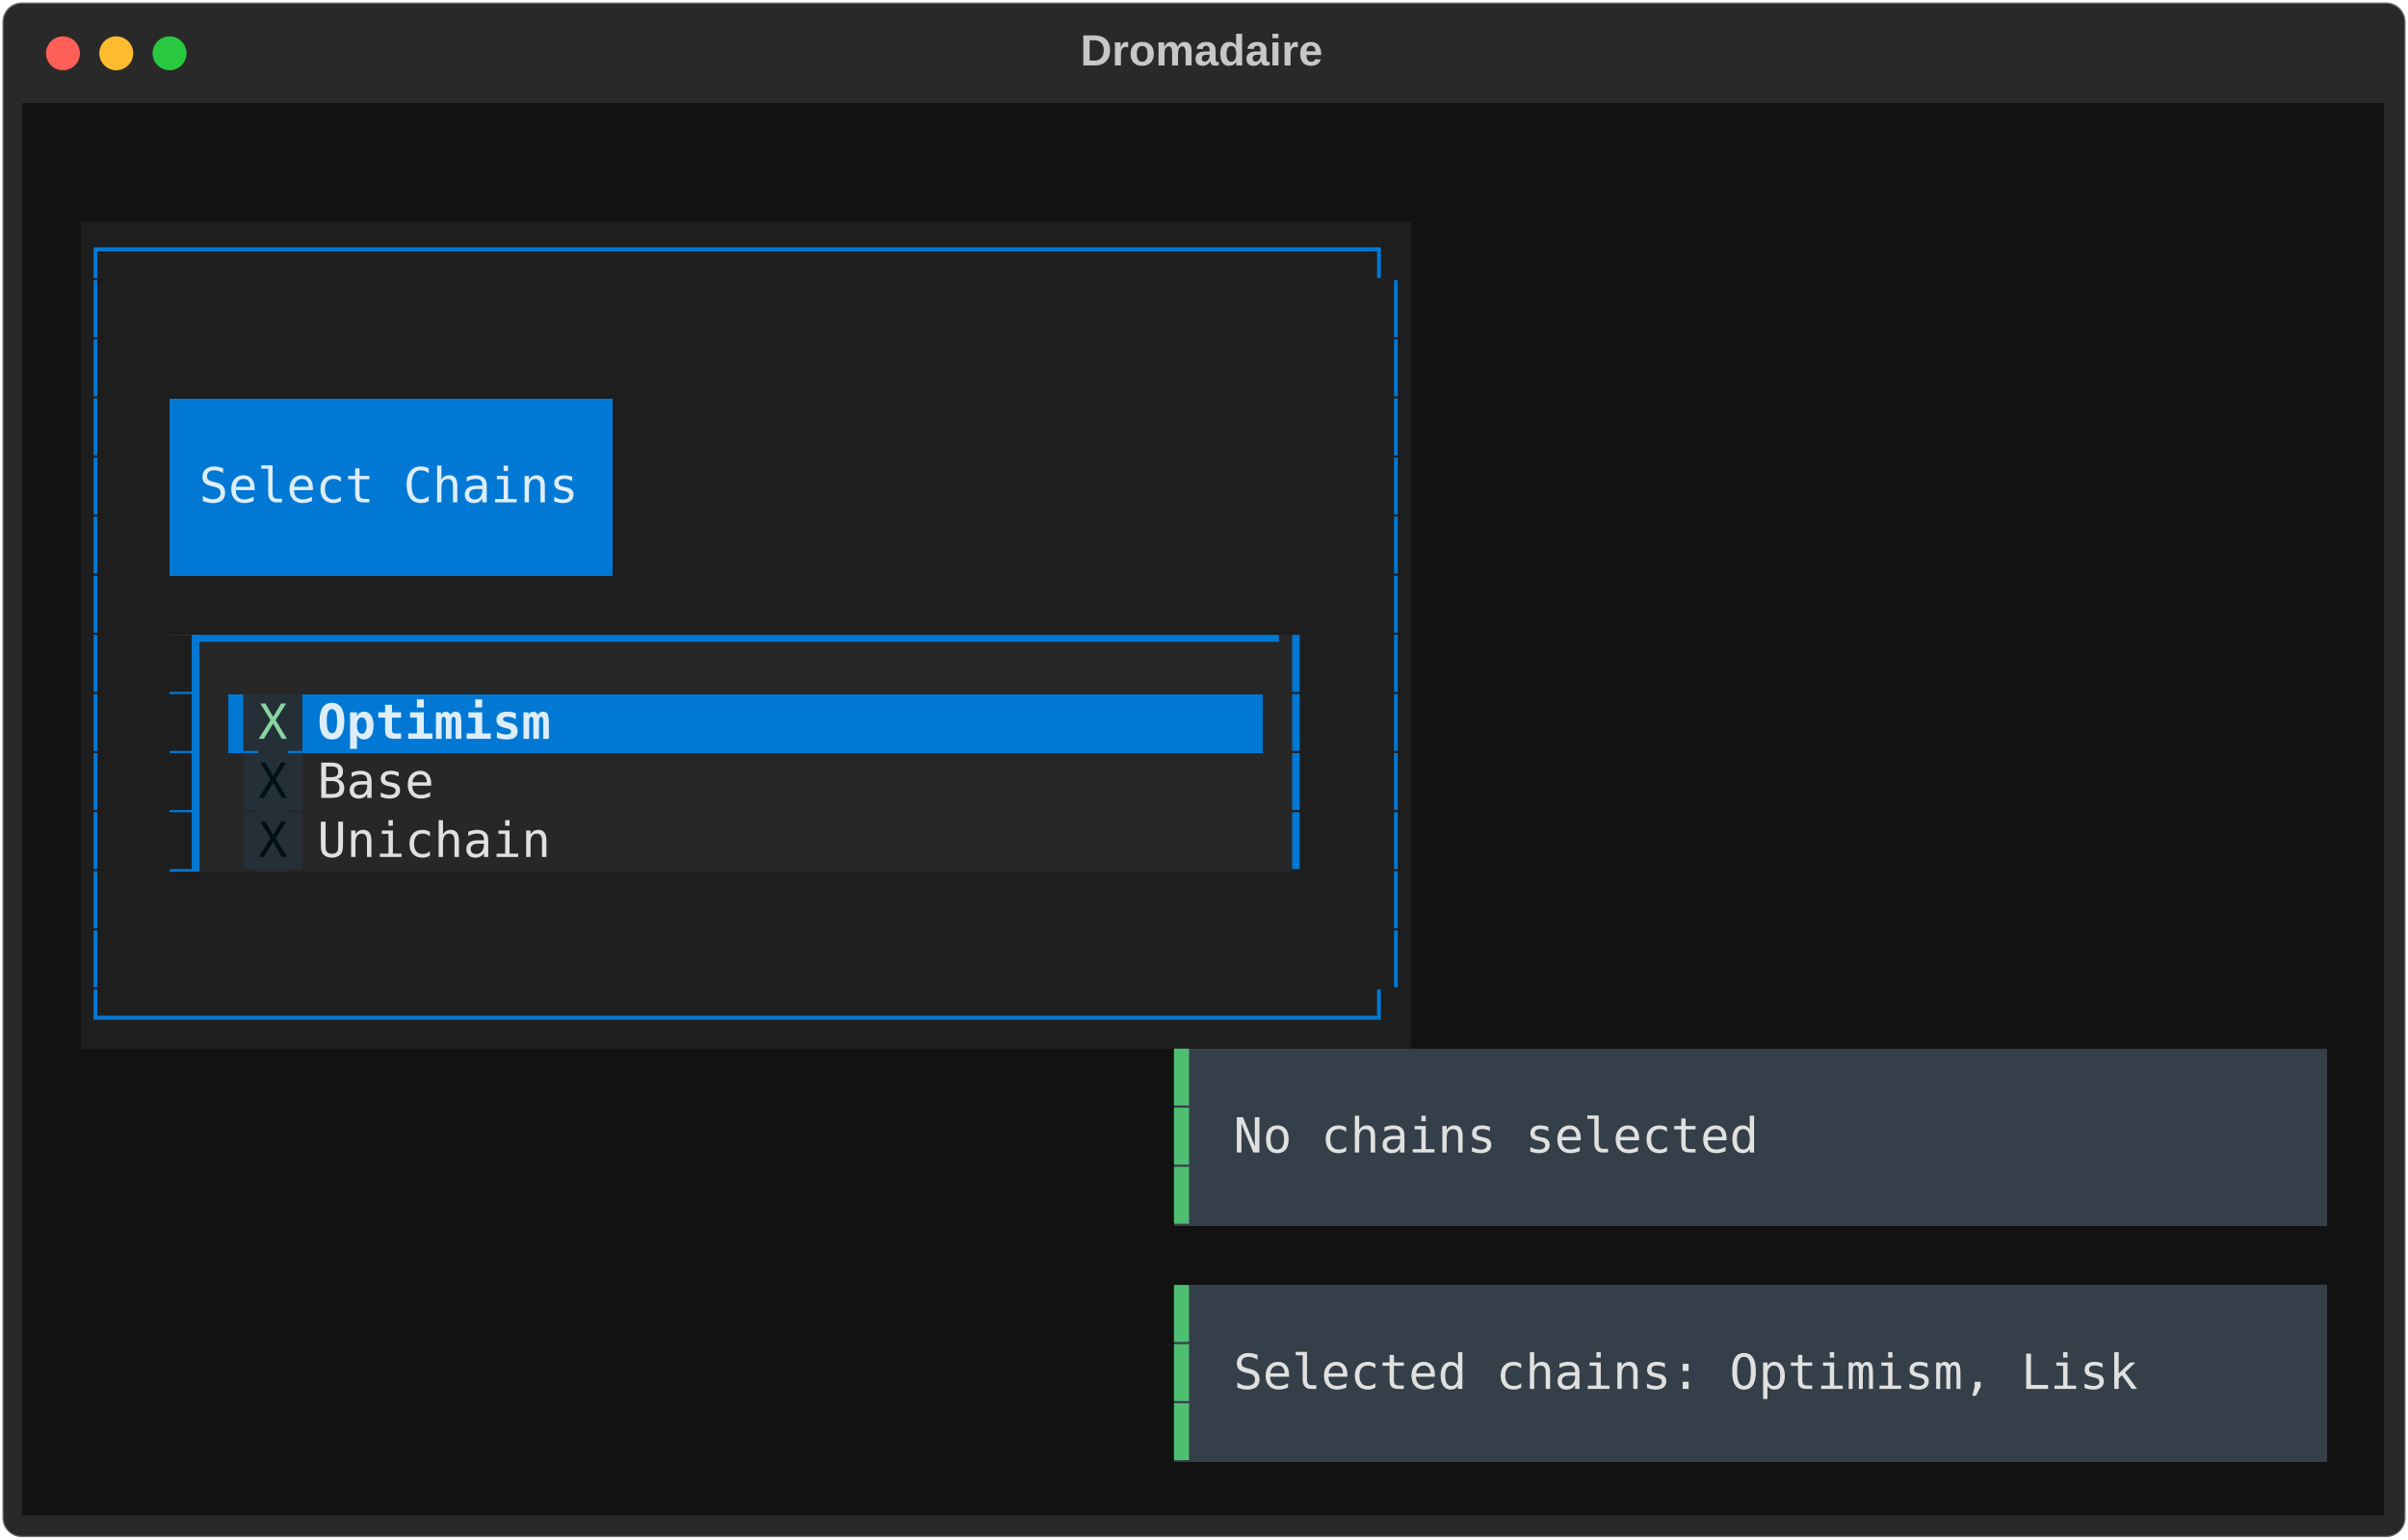
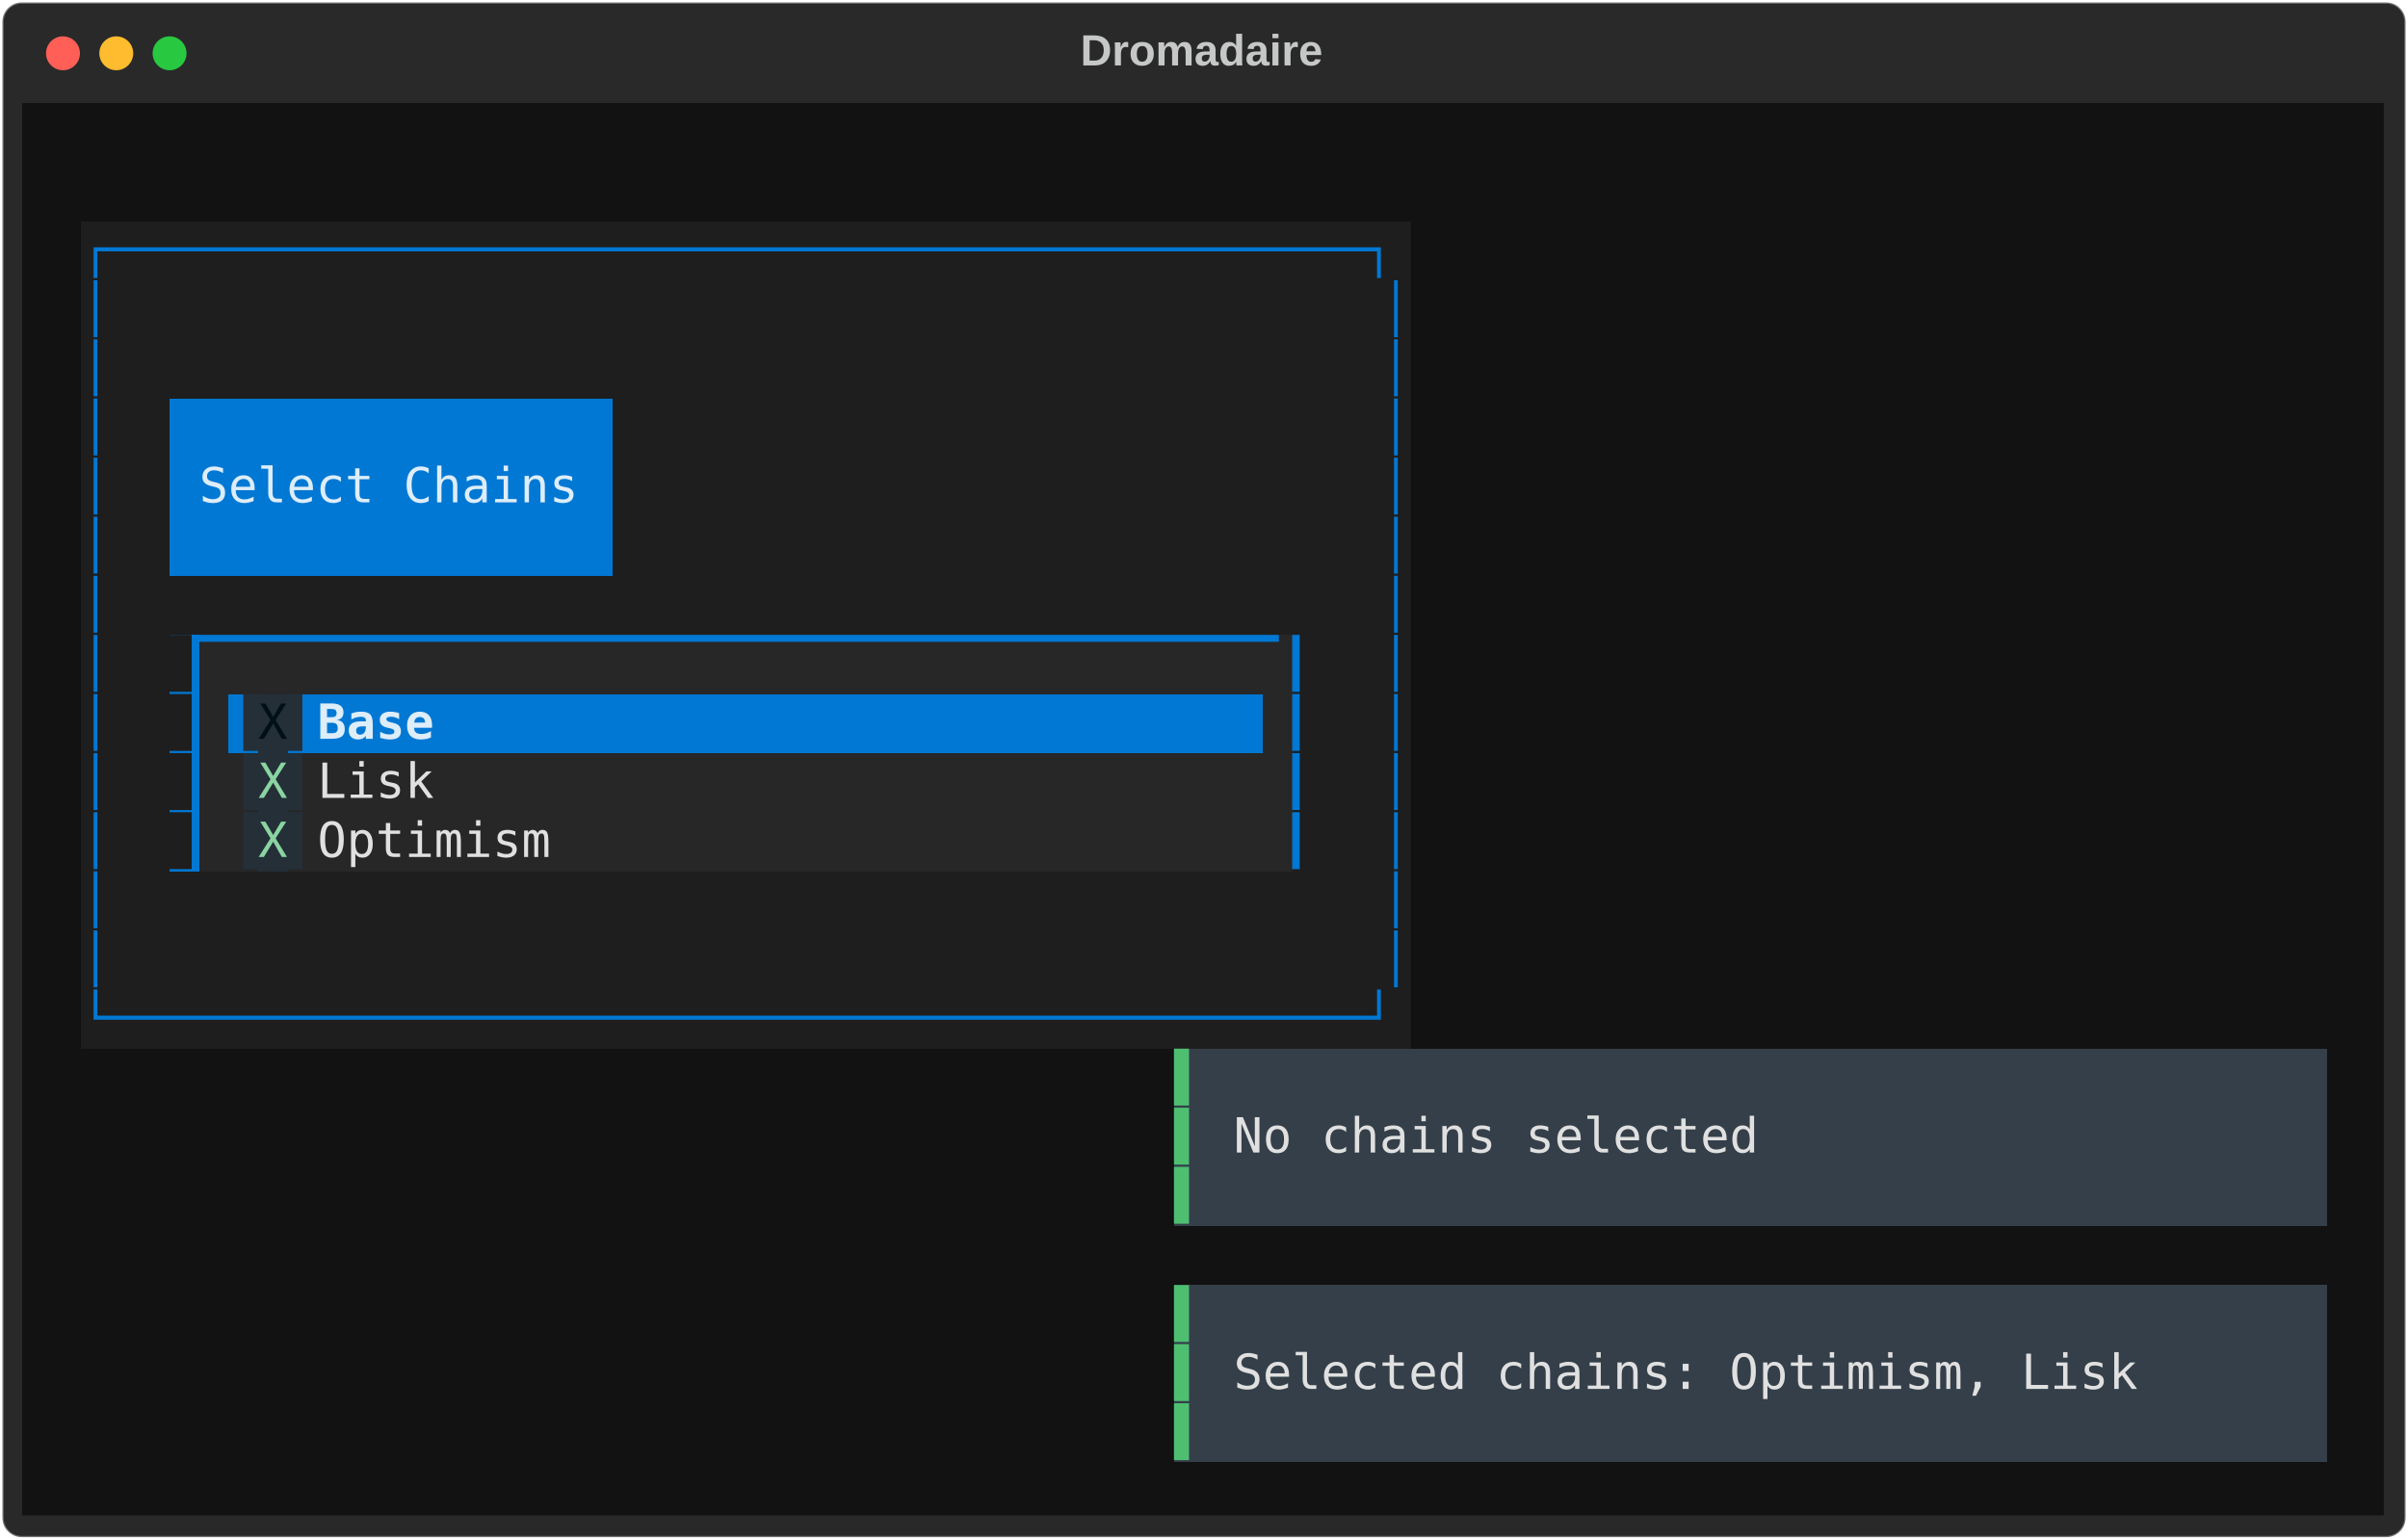
<svg xmlns="http://www.w3.org/2000/svg" class="rich-terminal" viewBox="0 0 994 635.6">
  <style>

    @font-face {
        font-family: "Fira Code";
        src: local("FiraCode-Regular"),
                url("https://cdnjs.cloudflare.com/ajax/libs/firacode/6.2.0/woff2/FiraCode-Regular.woff2") format("woff2"),
                url("https://cdnjs.cloudflare.com/ajax/libs/firacode/6.2.0/woff/FiraCode-Regular.woff") format("woff");
        font-style: normal;
        font-weight: 400;
    }
    @font-face {
        font-family: "Fira Code";
        src: local("FiraCode-Bold"),
                url("https://cdnjs.cloudflare.com/ajax/libs/firacode/6.2.0/woff2/FiraCode-Bold.woff2") format("woff2"),
                url("https://cdnjs.cloudflare.com/ajax/libs/firacode/6.2.0/woff/FiraCode-Bold.woff") format("woff");
        font-style: bold;
        font-weight: 700;
    }

    .terminal-matrix {
        font-family: Fira Code, monospace;
        font-size: 20px;
        line-height: 24.4px;
        font-variant-east-asian: full-width;
    }

    .terminal-title {
        font-size: 18px;
        font-weight: bold;
        font-family: arial;
    }

    .terminal-r1 { fill: #c5c8c6 }
.terminal-r2 { fill: #0178d4 }
.terminal-r3 { fill: #ddedf9 }
.terminal-r4 { fill: #1e1e1e }
.terminal-r5 { fill: #242f38 }
- .terminal-r6 { fill: #8ad4a1 }
+ .terminal-r6 { fill: #000f18 }
.terminal-r7 { fill: #ddedf9;font-weight: bold }
- .terminal-r8 { fill: #000f18 }
+ .terminal-r8 { fill: #8ad4a1 }
.terminal-r9 { fill: #e0e0e0 }
.terminal-r10 { fill: #4ebf71 }
    </style>
  <defs>
    <clipPath id="terminal-clip-terminal">
      <rect x="0" y="0" width="975.0" height="584.6" />
    </clipPath>
    <clipPath id="terminal-line-0">
      <rect x="0" y="1.5" width="976" height="24.65" />
    </clipPath>
    <clipPath id="terminal-line-1">
      <rect x="0" y="25.9" width="976" height="24.65" />
    </clipPath>
    <clipPath id="terminal-line-2">
      <rect x="0" y="50.3" width="976" height="24.65" />
    </clipPath>
    <clipPath id="terminal-line-3">
      <rect x="0" y="74.7" width="976" height="24.65" />
    </clipPath>
    <clipPath id="terminal-line-4">
      <rect x="0" y="99.1" width="976" height="24.65" />
    </clipPath>
    <clipPath id="terminal-line-5">
      <rect x="0" y="123.5" width="976" height="24.65" />
    </clipPath>
    <clipPath id="terminal-line-6">
      <rect x="0" y="147.9" width="976" height="24.65" />
    </clipPath>
    <clipPath id="terminal-line-7">
      <rect x="0" y="172.3" width="976" height="24.65" />
    </clipPath>
    <clipPath id="terminal-line-8">
      <rect x="0" y="196.7" width="976" height="24.65" />
    </clipPath>
    <clipPath id="terminal-line-9">
      <rect x="0" y="221.1" width="976" height="24.65" />
    </clipPath>
    <clipPath id="terminal-line-10">
      <rect x="0" y="245.5" width="976" height="24.65" />
    </clipPath>
    <clipPath id="terminal-line-11">
      <rect x="0" y="269.9" width="976" height="24.65" />
    </clipPath>
    <clipPath id="terminal-line-12">
      <rect x="0" y="294.3" width="976" height="24.65" />
    </clipPath>
    <clipPath id="terminal-line-13">
      <rect x="0" y="318.7" width="976" height="24.65" />
    </clipPath>
    <clipPath id="terminal-line-14">
      <rect x="0" y="343.1" width="976" height="24.65" />
    </clipPath>
    <clipPath id="terminal-line-15">
      <rect x="0" y="367.5" width="976" height="24.65" />
    </clipPath>
    <clipPath id="terminal-line-16">
      <rect x="0" y="391.9" width="976" height="24.65" />
    </clipPath>
    <clipPath id="terminal-line-17">
      <rect x="0" y="416.3" width="976" height="24.65" />
    </clipPath>
    <clipPath id="terminal-line-18">
      <rect x="0" y="440.7" width="976" height="24.65" />
    </clipPath>
    <clipPath id="terminal-line-19">
      <rect x="0" y="465.1" width="976" height="24.65" />
    </clipPath>
    <clipPath id="terminal-line-20">
      <rect x="0" y="489.5" width="976" height="24.65" />
    </clipPath>
    <clipPath id="terminal-line-21">
      <rect x="0" y="513.9" width="976" height="24.65" />
    </clipPath>
    <clipPath id="terminal-line-22">
      <rect x="0" y="538.3" width="976" height="24.65" />
    </clipPath>
  </defs>
  <rect fill="#292929" stroke="rgba(255,255,255,0.35)" stroke-width="1" x="1" y="1" width="992" height="633.6" rx="8" />
  <text class="terminal-title" fill="#c5c8c6" text-anchor="middle" x="496" y="27">Dromadaire</text>
  <g transform="translate(26,22)">
    <circle cx="0" cy="0" r="7" fill="#ff5f57" />
    <circle cx="22" cy="0" r="7" fill="#febc2e" />
    <circle cx="44" cy="0" r="7" fill="#28c840" />
  </g>
  <g transform="translate(9, 41)" clip-path="url(#terminal-clip-terminal)">
    <rect fill="#121212" x="0" y="1.5" width="976" height="24.65" shape-rendering="crispEdges" />
    <rect fill="#121212" x="0" y="25.9" width="976" height="24.65" shape-rendering="crispEdges" />
    <rect fill="#121212" x="0" y="50.3" width="24.4" height="24.65" shape-rendering="crispEdges" />
    <rect fill="#1e1e1e" x="24.4" y="50.3" width="549" height="24.65" shape-rendering="crispEdges" />
    <rect fill="#121212" x="573.4" y="50.3" width="402.6" height="24.65" shape-rendering="crispEdges" />
    <rect fill="#121212" x="0" y="74.7" width="24.4" height="24.65" shape-rendering="crispEdges" />
    <rect fill="#1e1e1e" x="24.4" y="74.7" width="12.2" height="24.65" shape-rendering="crispEdges" />
    <rect fill="#1e1e1e" x="36.6" y="74.7" width="524.6" height="24.65" shape-rendering="crispEdges" />
    <rect fill="#1e1e1e" x="561.2" y="74.7" width="12.2" height="24.65" shape-rendering="crispEdges" />
    <rect fill="#121212" x="573.4" y="74.7" width="402.6" height="24.65" shape-rendering="crispEdges" />
    <rect fill="#121212" x="0" y="99.1" width="24.4" height="24.65" shape-rendering="crispEdges" />
    <rect fill="#1e1e1e" x="24.4" y="99.1" width="12.2" height="24.65" shape-rendering="crispEdges" />
    <rect fill="#1e1e1e" x="36.6" y="99.1" width="524.6" height="24.65" shape-rendering="crispEdges" />
    <rect fill="#1e1e1e" x="561.2" y="99.1" width="12.2" height="24.65" shape-rendering="crispEdges" />
    <rect fill="#121212" x="573.4" y="99.1" width="402.6" height="24.65" shape-rendering="crispEdges" />
    <rect fill="#121212" x="0" y="123.5" width="24.4" height="24.65" shape-rendering="crispEdges" />
    <rect fill="#1e1e1e" x="24.4" y="123.5" width="12.2" height="24.65" shape-rendering="crispEdges" />
    <rect fill="#1e1e1e" x="36.6" y="123.5" width="24.4" height="24.65" shape-rendering="crispEdges" />
    <rect fill="#0178d4" x="61" y="123.5" width="183" height="24.65" shape-rendering="crispEdges" />
    <rect fill="#1e1e1e" x="244" y="123.5" width="317.2" height="24.65" shape-rendering="crispEdges" />
    <rect fill="#1e1e1e" x="561.2" y="123.5" width="12.2" height="24.65" shape-rendering="crispEdges" />
    <rect fill="#121212" x="573.4" y="123.5" width="402.6" height="24.65" shape-rendering="crispEdges" />
    <rect fill="#121212" x="0" y="147.9" width="24.4" height="24.65" shape-rendering="crispEdges" />
    <rect fill="#1e1e1e" x="24.4" y="147.9" width="12.2" height="24.65" shape-rendering="crispEdges" />
    <rect fill="#1e1e1e" x="36.6" y="147.9" width="24.4" height="24.65" shape-rendering="crispEdges" />
    <rect fill="#0178d4" x="61" y="147.9" width="12.2" height="24.65" shape-rendering="crispEdges" />
    <rect fill="#0178d4" x="73.2" y="147.9" width="158.6" height="24.65" shape-rendering="crispEdges" />
    <rect fill="#0178d4" x="231.8" y="147.9" width="12.2" height="24.65" shape-rendering="crispEdges" />
    <rect fill="#1e1e1e" x="244" y="147.9" width="317.2" height="24.65" shape-rendering="crispEdges" />
    <rect fill="#1e1e1e" x="561.2" y="147.9" width="12.2" height="24.65" shape-rendering="crispEdges" />
    <rect fill="#121212" x="573.4" y="147.9" width="402.6" height="24.65" shape-rendering="crispEdges" />
    <rect fill="#121212" x="0" y="172.3" width="24.4" height="24.65" shape-rendering="crispEdges" />
    <rect fill="#1e1e1e" x="24.4" y="172.3" width="12.2" height="24.65" shape-rendering="crispEdges" />
    <rect fill="#1e1e1e" x="36.6" y="172.3" width="24.4" height="24.65" shape-rendering="crispEdges" />
    <rect fill="#0178d4" x="61" y="172.3" width="183" height="24.65" shape-rendering="crispEdges" />
    <rect fill="#1e1e1e" x="244" y="172.3" width="317.2" height="24.65" shape-rendering="crispEdges" />
    <rect fill="#1e1e1e" x="561.2" y="172.3" width="12.2" height="24.65" shape-rendering="crispEdges" />
    <rect fill="#121212" x="573.4" y="172.3" width="402.6" height="24.65" shape-rendering="crispEdges" />
    <rect fill="#121212" x="0" y="196.7" width="24.4" height="24.65" shape-rendering="crispEdges" />
    <rect fill="#1e1e1e" x="24.4" y="196.7" width="12.2" height="24.65" shape-rendering="crispEdges" />
    <rect fill="#1e1e1e" x="36.6" y="196.7" width="524.6" height="24.65" shape-rendering="crispEdges" />
    <rect fill="#1e1e1e" x="561.2" y="196.7" width="12.2" height="24.65" shape-rendering="crispEdges" />
    <rect fill="#121212" x="573.4" y="196.7" width="402.6" height="24.65" shape-rendering="crispEdges" />
    <rect fill="#121212" x="0" y="221.1" width="24.4" height="24.65" shape-rendering="crispEdges" />
    <rect fill="#1e1e1e" x="24.4" y="221.1" width="12.2" height="24.65" shape-rendering="crispEdges" />
    <rect fill="#1e1e1e" x="36.6" y="221.1" width="24.4" height="24.65" shape-rendering="crispEdges" />
    <rect fill="#0178d4" x="61" y="221.1" width="12.2" height="24.65" shape-rendering="crispEdges" />
    <rect fill="#272727" x="73.2" y="221.1" width="451.4" height="24.65" shape-rendering="crispEdges" />
    <rect fill="#1e1e1e" x="524.6" y="221.1" width="12.2" height="24.65" shape-rendering="crispEdges" />
    <rect fill="#1e1e1e" x="536.8" y="221.1" width="24.4" height="24.65" shape-rendering="crispEdges" />
    <rect fill="#1e1e1e" x="561.2" y="221.1" width="12.2" height="24.65" shape-rendering="crispEdges" />
    <rect fill="#121212" x="573.4" y="221.1" width="402.6" height="24.65" shape-rendering="crispEdges" />
    <rect fill="#121212" x="0" y="245.5" width="24.4" height="24.65" shape-rendering="crispEdges" />
    <rect fill="#1e1e1e" x="24.4" y="245.5" width="12.2" height="24.65" shape-rendering="crispEdges" />
    <rect fill="#1e1e1e" x="36.6" y="245.5" width="24.4" height="24.65" shape-rendering="crispEdges" />
    <rect fill="#0178d4" x="61" y="245.5" width="12.2" height="24.65" shape-rendering="crispEdges" />
    <rect fill="#272727" x="73.2" y="245.5" width="12.2" height="24.65" shape-rendering="crispEdges" />
    <rect fill="#0178d4" x="85.4" y="245.5" width="12.2" height="24.65" shape-rendering="crispEdges" />
    <rect fill="#242f38" x="97.6" y="245.5" width="12.2" height="24.65" shape-rendering="crispEdges" />
    <rect fill="#0178d4" x="109.8" y="245.5" width="12.2" height="24.65" shape-rendering="crispEdges" />
-     <rect fill="#0178d4" x="122" y="245.5" width="109.8" height="24.65" shape-rendering="crispEdges" />
-     <rect fill="#0178d4" x="231.8" y="245.5" width="280.6" height="24.65" shape-rendering="crispEdges" />
+     <rect fill="#0178d4" x="122" y="245.5" width="61" height="24.65" shape-rendering="crispEdges" />
+     <rect fill="#0178d4" x="183" y="245.5" width="329.4" height="24.65" shape-rendering="crispEdges" />
    <rect fill="#272727" x="512.4" y="245.5" width="12.2" height="24.65" shape-rendering="crispEdges" />
    <rect fill="#1e1e1e" x="524.6" y="245.5" width="12.2" height="24.65" shape-rendering="crispEdges" />
    <rect fill="#1e1e1e" x="536.8" y="245.5" width="24.4" height="24.65" shape-rendering="crispEdges" />
    <rect fill="#1e1e1e" x="561.2" y="245.5" width="12.2" height="24.65" shape-rendering="crispEdges" />
    <rect fill="#121212" x="573.4" y="245.5" width="402.6" height="24.65" shape-rendering="crispEdges" />
    <rect fill="#121212" x="0" y="269.9" width="24.4" height="24.65" shape-rendering="crispEdges" />
    <rect fill="#1e1e1e" x="24.4" y="269.9" width="12.2" height="24.65" shape-rendering="crispEdges" />
    <rect fill="#1e1e1e" x="36.6" y="269.9" width="24.4" height="24.65" shape-rendering="crispEdges" />
    <rect fill="#0178d4" x="61" y="269.9" width="12.2" height="24.65" shape-rendering="crispEdges" />
    <rect fill="#272727" x="73.2" y="269.9" width="12.2" height="24.65" shape-rendering="crispEdges" />
    <rect fill="#272727" x="85.4" y="269.9" width="12.2" height="24.65" shape-rendering="crispEdges" />
    <rect fill="#242f38" x="97.6" y="269.9" width="12.2" height="24.65" shape-rendering="crispEdges" />
    <rect fill="#272727" x="109.8" y="269.9" width="12.2" height="24.65" shape-rendering="crispEdges" />
    <rect fill="#272727" x="122" y="269.9" width="61" height="24.65" shape-rendering="crispEdges" />
    <rect fill="#272727" x="183" y="269.9" width="329.4" height="24.65" shape-rendering="crispEdges" />
    <rect fill="#272727" x="512.4" y="269.9" width="12.2" height="24.65" shape-rendering="crispEdges" />
    <rect fill="#1e1e1e" x="524.6" y="269.9" width="12.2" height="24.65" shape-rendering="crispEdges" />
    <rect fill="#1e1e1e" x="536.8" y="269.9" width="24.4" height="24.65" shape-rendering="crispEdges" />
    <rect fill="#1e1e1e" x="561.2" y="269.9" width="12.2" height="24.65" shape-rendering="crispEdges" />
    <rect fill="#121212" x="573.4" y="269.9" width="402.6" height="24.65" shape-rendering="crispEdges" />
    <rect fill="#121212" x="0" y="294.3" width="24.4" height="24.65" shape-rendering="crispEdges" />
    <rect fill="#1e1e1e" x="24.4" y="294.3" width="12.2" height="24.65" shape-rendering="crispEdges" />
    <rect fill="#1e1e1e" x="36.6" y="294.3" width="24.4" height="24.65" shape-rendering="crispEdges" />
    <rect fill="#0178d4" x="61" y="294.3" width="12.2" height="24.65" shape-rendering="crispEdges" />
    <rect fill="#272727" x="73.2" y="294.3" width="12.2" height="24.65" shape-rendering="crispEdges" />
    <rect fill="#272727" x="85.4" y="294.3" width="12.2" height="24.65" shape-rendering="crispEdges" />
    <rect fill="#242f38" x="97.6" y="294.3" width="12.2" height="24.65" shape-rendering="crispEdges" />
    <rect fill="#272727" x="109.8" y="294.3" width="12.2" height="24.65" shape-rendering="crispEdges" />
    <rect fill="#272727" x="122" y="294.3" width="109.8" height="24.65" shape-rendering="crispEdges" />
    <rect fill="#272727" x="231.8" y="294.3" width="280.6" height="24.65" shape-rendering="crispEdges" />
    <rect fill="#272727" x="512.4" y="294.3" width="12.2" height="24.65" shape-rendering="crispEdges" />
    <rect fill="#1e1e1e" x="524.6" y="294.3" width="12.2" height="24.65" shape-rendering="crispEdges" />
    <rect fill="#1e1e1e" x="536.8" y="294.3" width="24.4" height="24.65" shape-rendering="crispEdges" />
    <rect fill="#1e1e1e" x="561.2" y="294.3" width="12.2" height="24.65" shape-rendering="crispEdges" />
    <rect fill="#121212" x="573.4" y="294.3" width="402.6" height="24.65" shape-rendering="crispEdges" />
    <rect fill="#121212" x="0" y="318.7" width="24.4" height="24.65" shape-rendering="crispEdges" />
    <rect fill="#1e1e1e" x="24.4" y="318.7" width="12.2" height="24.65" shape-rendering="crispEdges" />
    <rect fill="#1e1e1e" x="36.6" y="318.7" width="524.6" height="24.65" shape-rendering="crispEdges" />
    <rect fill="#1e1e1e" x="561.2" y="318.7" width="12.2" height="24.65" shape-rendering="crispEdges" />
    <rect fill="#121212" x="573.4" y="318.7" width="402.6" height="24.65" shape-rendering="crispEdges" />
    <rect fill="#121212" x="0" y="343.1" width="24.4" height="24.65" shape-rendering="crispEdges" />
    <rect fill="#1e1e1e" x="24.4" y="343.1" width="12.2" height="24.65" shape-rendering="crispEdges" />
    <rect fill="#1e1e1e" x="36.6" y="343.1" width="524.6" height="24.65" shape-rendering="crispEdges" />
    <rect fill="#1e1e1e" x="561.2" y="343.1" width="12.2" height="24.65" shape-rendering="crispEdges" />
    <rect fill="#121212" x="573.4" y="343.1" width="402.6" height="24.65" shape-rendering="crispEdges" />
    <rect fill="#121212" x="0" y="367.5" width="24.4" height="24.65" shape-rendering="crispEdges" />
    <rect fill="#1e1e1e" x="24.4" y="367.5" width="549" height="24.65" shape-rendering="crispEdges" />
    <rect fill="#121212" x="573.4" y="367.5" width="402.6" height="24.65" shape-rendering="crispEdges" />
    <rect fill="#121212" x="0" y="391.9" width="475.8" height="24.65" shape-rendering="crispEdges" />
    <rect fill="#343f49" x="475.8" y="391.9" width="12.2" height="24.65" shape-rendering="crispEdges" />
    <rect fill="#343f49" x="488" y="391.9" width="463.6" height="24.65" shape-rendering="crispEdges" />
    <rect fill="#121212" x="951.6" y="391.9" width="24.4" height="24.65" shape-rendering="crispEdges" />
    <rect fill="#121212" x="0" y="416.3" width="475.8" height="24.65" shape-rendering="crispEdges" />
    <rect fill="#343f49" x="475.8" y="416.3" width="12.2" height="24.65" shape-rendering="crispEdges" />
    <rect fill="#343f49" x="488" y="416.3" width="12.2" height="24.65" shape-rendering="crispEdges" />
    <rect fill="#343f49" x="500.2" y="416.3" width="219.6" height="24.65" shape-rendering="crispEdges" />
    <rect fill="#343f49" x="719.8" y="416.3" width="231.8" height="24.65" shape-rendering="crispEdges" />
    <rect fill="#121212" x="951.6" y="416.3" width="24.4" height="24.65" shape-rendering="crispEdges" />
    <rect fill="#121212" x="0" y="440.7" width="475.8" height="24.65" shape-rendering="crispEdges" />
    <rect fill="#343f49" x="475.8" y="440.7" width="12.2" height="24.65" shape-rendering="crispEdges" />
    <rect fill="#343f49" x="488" y="440.7" width="463.6" height="24.65" shape-rendering="crispEdges" />
    <rect fill="#121212" x="951.6" y="440.7" width="24.4" height="24.65" shape-rendering="crispEdges" />
    <rect fill="#121212" x="0" y="465.1" width="976" height="24.65" shape-rendering="crispEdges" />
    <rect fill="#121212" x="0" y="489.5" width="475.8" height="24.65" shape-rendering="crispEdges" />
    <rect fill="#343f49" x="475.8" y="489.5" width="12.2" height="24.65" shape-rendering="crispEdges" />
    <rect fill="#343f49" x="488" y="489.5" width="463.6" height="24.65" shape-rendering="crispEdges" />
    <rect fill="#121212" x="951.6" y="489.5" width="24.4" height="24.65" shape-rendering="crispEdges" />
    <rect fill="#121212" x="0" y="513.9" width="475.8" height="24.65" shape-rendering="crispEdges" />
    <rect fill="#343f49" x="475.8" y="513.9" width="12.2" height="24.65" shape-rendering="crispEdges" />
    <rect fill="#343f49" x="488" y="513.9" width="12.2" height="24.65" shape-rendering="crispEdges" />
    <rect fill="#343f49" x="500.2" y="513.9" width="378.2" height="24.65" shape-rendering="crispEdges" />
    <rect fill="#343f49" x="878.4" y="513.9" width="73.2" height="24.65" shape-rendering="crispEdges" />
    <rect fill="#121212" x="951.6" y="513.9" width="24.4" height="24.65" shape-rendering="crispEdges" />
    <rect fill="#121212" x="0" y="538.3" width="475.8" height="24.65" shape-rendering="crispEdges" />
    <rect fill="#343f49" x="475.8" y="538.3" width="12.2" height="24.65" shape-rendering="crispEdges" />
    <rect fill="#343f49" x="488" y="538.3" width="463.6" height="24.65" shape-rendering="crispEdges" />
    <rect fill="#121212" x="951.6" y="538.3" width="24.4" height="24.65" shape-rendering="crispEdges" />
    <rect fill="#121212" x="0" y="562.7" width="976" height="24.65" shape-rendering="crispEdges" />
    <g class="terminal-matrix">
      <text class="terminal-r1" x="976" y="20" textLength="12.2" clip-path="url(#terminal-line-0)">
</text>
      <text class="terminal-r1" x="976" y="44.4" textLength="12.2" clip-path="url(#terminal-line-1)">
</text>
      <text class="terminal-r2" x="24.4" y="68.8" textLength="549" clip-path="url(#terminal-line-2)">┌───────────────────────────────────────────┐</text>
      <text class="terminal-r1" x="976" y="68.8" textLength="12.2" clip-path="url(#terminal-line-2)">
</text>
      <text class="terminal-r2" x="24.4" y="93.2" textLength="12.2" clip-path="url(#terminal-line-3)">│</text>
      <text class="terminal-r2" x="561.2" y="93.2" textLength="12.2" clip-path="url(#terminal-line-3)">│</text>
      <text class="terminal-r1" x="976" y="93.2" textLength="12.2" clip-path="url(#terminal-line-3)">
</text>
      <text class="terminal-r2" x="24.4" y="117.6" textLength="12.2" clip-path="url(#terminal-line-4)">│</text>
      <text class="terminal-r2" x="561.2" y="117.6" textLength="12.2" clip-path="url(#terminal-line-4)">│</text>
      <text class="terminal-r1" x="976" y="117.6" textLength="12.2" clip-path="url(#terminal-line-4)">
</text>
      <text class="terminal-r2" x="24.4" y="142" textLength="12.2" clip-path="url(#terminal-line-5)">│</text>
      <text class="terminal-r2" x="561.2" y="142" textLength="12.2" clip-path="url(#terminal-line-5)">│</text>
      <text class="terminal-r1" x="976" y="142" textLength="12.2" clip-path="url(#terminal-line-5)">
</text>
      <text class="terminal-r2" x="24.4" y="166.4" textLength="12.2" clip-path="url(#terminal-line-6)">│</text>
      <text class="terminal-r3" x="73.2" y="166.4" textLength="158.6" clip-path="url(#terminal-line-6)">Select Chains</text>
      <text class="terminal-r2" x="561.2" y="166.4" textLength="12.2" clip-path="url(#terminal-line-6)">│</text>
      <text class="terminal-r1" x="976" y="166.4" textLength="12.2" clip-path="url(#terminal-line-6)">
</text>
      <text class="terminal-r2" x="24.4" y="190.8" textLength="12.2" clip-path="url(#terminal-line-7)">│</text>
      <text class="terminal-r2" x="561.2" y="190.8" textLength="12.2" clip-path="url(#terminal-line-7)">│</text>
      <text class="terminal-r1" x="976" y="190.8" textLength="12.2" clip-path="url(#terminal-line-7)">
</text>
      <text class="terminal-r2" x="24.4" y="215.2" textLength="12.2" clip-path="url(#terminal-line-8)">│</text>
      <text class="terminal-r2" x="561.2" y="215.2" textLength="12.2" clip-path="url(#terminal-line-8)">│</text>
      <text class="terminal-r1" x="976" y="215.2" textLength="12.2" clip-path="url(#terminal-line-8)">
</text>
      <text class="terminal-r2" x="24.4" y="239.6" textLength="12.2" clip-path="url(#terminal-line-9)">│</text>
      <text class="terminal-r4" x="61" y="239.6" textLength="12.2" clip-path="url(#terminal-line-9)">▊</text>
      <text class="terminal-r2" x="73.2" y="239.6" textLength="451.4" clip-path="url(#terminal-line-9)">▔▔▔▔▔▔▔▔▔▔▔▔▔▔▔▔▔▔▔▔▔▔▔▔▔▔▔▔▔▔▔▔▔▔▔▔▔</text>
      <text class="terminal-r2" x="524.6" y="239.6" textLength="12.2" clip-path="url(#terminal-line-9)">▎</text>
      <text class="terminal-r2" x="561.2" y="239.6" textLength="12.2" clip-path="url(#terminal-line-9)">│</text>
      <text class="terminal-r1" x="976" y="239.6" textLength="12.2" clip-path="url(#terminal-line-9)">
</text>
      <text class="terminal-r2" x="24.4" y="264" textLength="12.2" clip-path="url(#terminal-line-10)">│</text>
      <text class="terminal-r4" x="61" y="264" textLength="12.2" clip-path="url(#terminal-line-10)">▊</text>
      <text class="terminal-r5" x="85.4" y="264" textLength="12.2" clip-path="url(#terminal-line-10)">▐</text>
      <text class="terminal-r6" x="97.6" y="264" textLength="12.2" clip-path="url(#terminal-line-10)">X</text>
      <text class="terminal-r5" x="109.8" y="264" textLength="12.2" clip-path="url(#terminal-line-10)">▌</text>
-       <text class="terminal-r7" x="122" y="264" textLength="109.8" clip-path="url(#terminal-line-10)"> Optimism</text>
+       <text class="terminal-r7" x="122" y="264" textLength="61" clip-path="url(#terminal-line-10)"> Base</text>
      <text class="terminal-r2" x="524.6" y="264" textLength="12.2" clip-path="url(#terminal-line-10)">▎</text>
      <text class="terminal-r2" x="561.2" y="264" textLength="12.2" clip-path="url(#terminal-line-10)">│</text>
      <text class="terminal-r1" x="976" y="264" textLength="12.2" clip-path="url(#terminal-line-10)">
</text>
      <text class="terminal-r2" x="24.4" y="288.4" textLength="12.2" clip-path="url(#terminal-line-11)">│</text>
      <text class="terminal-r4" x="61" y="288.4" textLength="12.2" clip-path="url(#terminal-line-11)">▊</text>
      <text class="terminal-r5" x="85.4" y="288.4" textLength="12.2" clip-path="url(#terminal-line-11)">▐</text>
      <text class="terminal-r8" x="97.6" y="288.4" textLength="12.2" clip-path="url(#terminal-line-11)">X</text>
      <text class="terminal-r5" x="109.8" y="288.4" textLength="12.2" clip-path="url(#terminal-line-11)">▌</text>
-       <text class="terminal-r9" x="122" y="288.4" textLength="61" clip-path="url(#terminal-line-11)"> Base</text>
+       <text class="terminal-r9" x="122" y="288.4" textLength="61" clip-path="url(#terminal-line-11)"> Lisk</text>
      <text class="terminal-r2" x="524.6" y="288.4" textLength="12.2" clip-path="url(#terminal-line-11)">▎</text>
      <text class="terminal-r2" x="561.2" y="288.4" textLength="12.2" clip-path="url(#terminal-line-11)">│</text>
      <text class="terminal-r1" x="976" y="288.4" textLength="12.2" clip-path="url(#terminal-line-11)">
</text>
      <text class="terminal-r2" x="24.4" y="312.8" textLength="12.2" clip-path="url(#terminal-line-12)">│</text>
      <text class="terminal-r4" x="61" y="312.8" textLength="12.2" clip-path="url(#terminal-line-12)">▊</text>
      <text class="terminal-r5" x="85.4" y="312.8" textLength="12.2" clip-path="url(#terminal-line-12)">▐</text>
      <text class="terminal-r8" x="97.6" y="312.8" textLength="12.2" clip-path="url(#terminal-line-12)">X</text>
      <text class="terminal-r5" x="109.8" y="312.8" textLength="12.2" clip-path="url(#terminal-line-12)">▌</text>
-       <text class="terminal-r9" x="122" y="312.8" textLength="109.8" clip-path="url(#terminal-line-12)"> Unichain</text>
+       <text class="terminal-r9" x="122" y="312.8" textLength="109.8" clip-path="url(#terminal-line-12)"> Optimism</text>
      <text class="terminal-r2" x="524.6" y="312.8" textLength="12.2" clip-path="url(#terminal-line-12)">▎</text>
      <text class="terminal-r2" x="561.2" y="312.8" textLength="12.2" clip-path="url(#terminal-line-12)">│</text>
      <text class="terminal-r1" x="976" y="312.8" textLength="12.2" clip-path="url(#terminal-line-12)">
</text>
      <text class="terminal-r2" x="24.4" y="337.2" textLength="12.2" clip-path="url(#terminal-line-13)">│</text>
      <text class="terminal-r2" x="561.2" y="337.2" textLength="12.2" clip-path="url(#terminal-line-13)">│</text>
      <text class="terminal-r1" x="976" y="337.2" textLength="12.2" clip-path="url(#terminal-line-13)">
</text>
      <text class="terminal-r2" x="24.4" y="361.6" textLength="12.2" clip-path="url(#terminal-line-14)">│</text>
      <text class="terminal-r2" x="561.2" y="361.6" textLength="12.2" clip-path="url(#terminal-line-14)">│</text>
      <text class="terminal-r1" x="976" y="361.6" textLength="12.2" clip-path="url(#terminal-line-14)">
</text>
      <text class="terminal-r2" x="24.4" y="386" textLength="549" clip-path="url(#terminal-line-15)">└───────────────────────────────────────────┘</text>
      <text class="terminal-r1" x="976" y="386" textLength="12.2" clip-path="url(#terminal-line-15)">
</text>
      <text class="terminal-r10" x="475.8" y="410.4" textLength="12.2" clip-path="url(#terminal-line-16)">▌</text>
      <text class="terminal-r1" x="976" y="410.4" textLength="12.2" clip-path="url(#terminal-line-16)">
</text>
      <text class="terminal-r10" x="475.8" y="434.8" textLength="12.2" clip-path="url(#terminal-line-17)">▌</text>
      <text class="terminal-r9" x="500.2" y="434.8" textLength="219.6" clip-path="url(#terminal-line-17)">No chains selected</text>
      <text class="terminal-r1" x="976" y="434.8" textLength="12.2" clip-path="url(#terminal-line-17)">
</text>
      <text class="terminal-r10" x="475.8" y="459.2" textLength="12.2" clip-path="url(#terminal-line-18)">▌</text>
      <text class="terminal-r1" x="976" y="459.2" textLength="12.2" clip-path="url(#terminal-line-18)">
</text>
      <text class="terminal-r1" x="976" y="483.6" textLength="12.2" clip-path="url(#terminal-line-19)">
</text>
      <text class="terminal-r10" x="475.8" y="508" textLength="12.2" clip-path="url(#terminal-line-20)">▌</text>
      <text class="terminal-r1" x="976" y="508" textLength="12.2" clip-path="url(#terminal-line-20)">
</text>
      <text class="terminal-r10" x="475.8" y="532.4" textLength="12.2" clip-path="url(#terminal-line-21)">▌</text>
      <text class="terminal-r9" x="500.2" y="532.4" textLength="378.2" clip-path="url(#terminal-line-21)">Selected chains: Optimism, Lisk</text>
      <text class="terminal-r1" x="976" y="532.4" textLength="12.2" clip-path="url(#terminal-line-21)">
</text>
      <text class="terminal-r10" x="475.8" y="556.8" textLength="12.2" clip-path="url(#terminal-line-22)">▌</text>
      <text class="terminal-r1" x="976" y="556.8" textLength="12.2" clip-path="url(#terminal-line-22)">
</text>
    </g>
  </g>
</svg>
